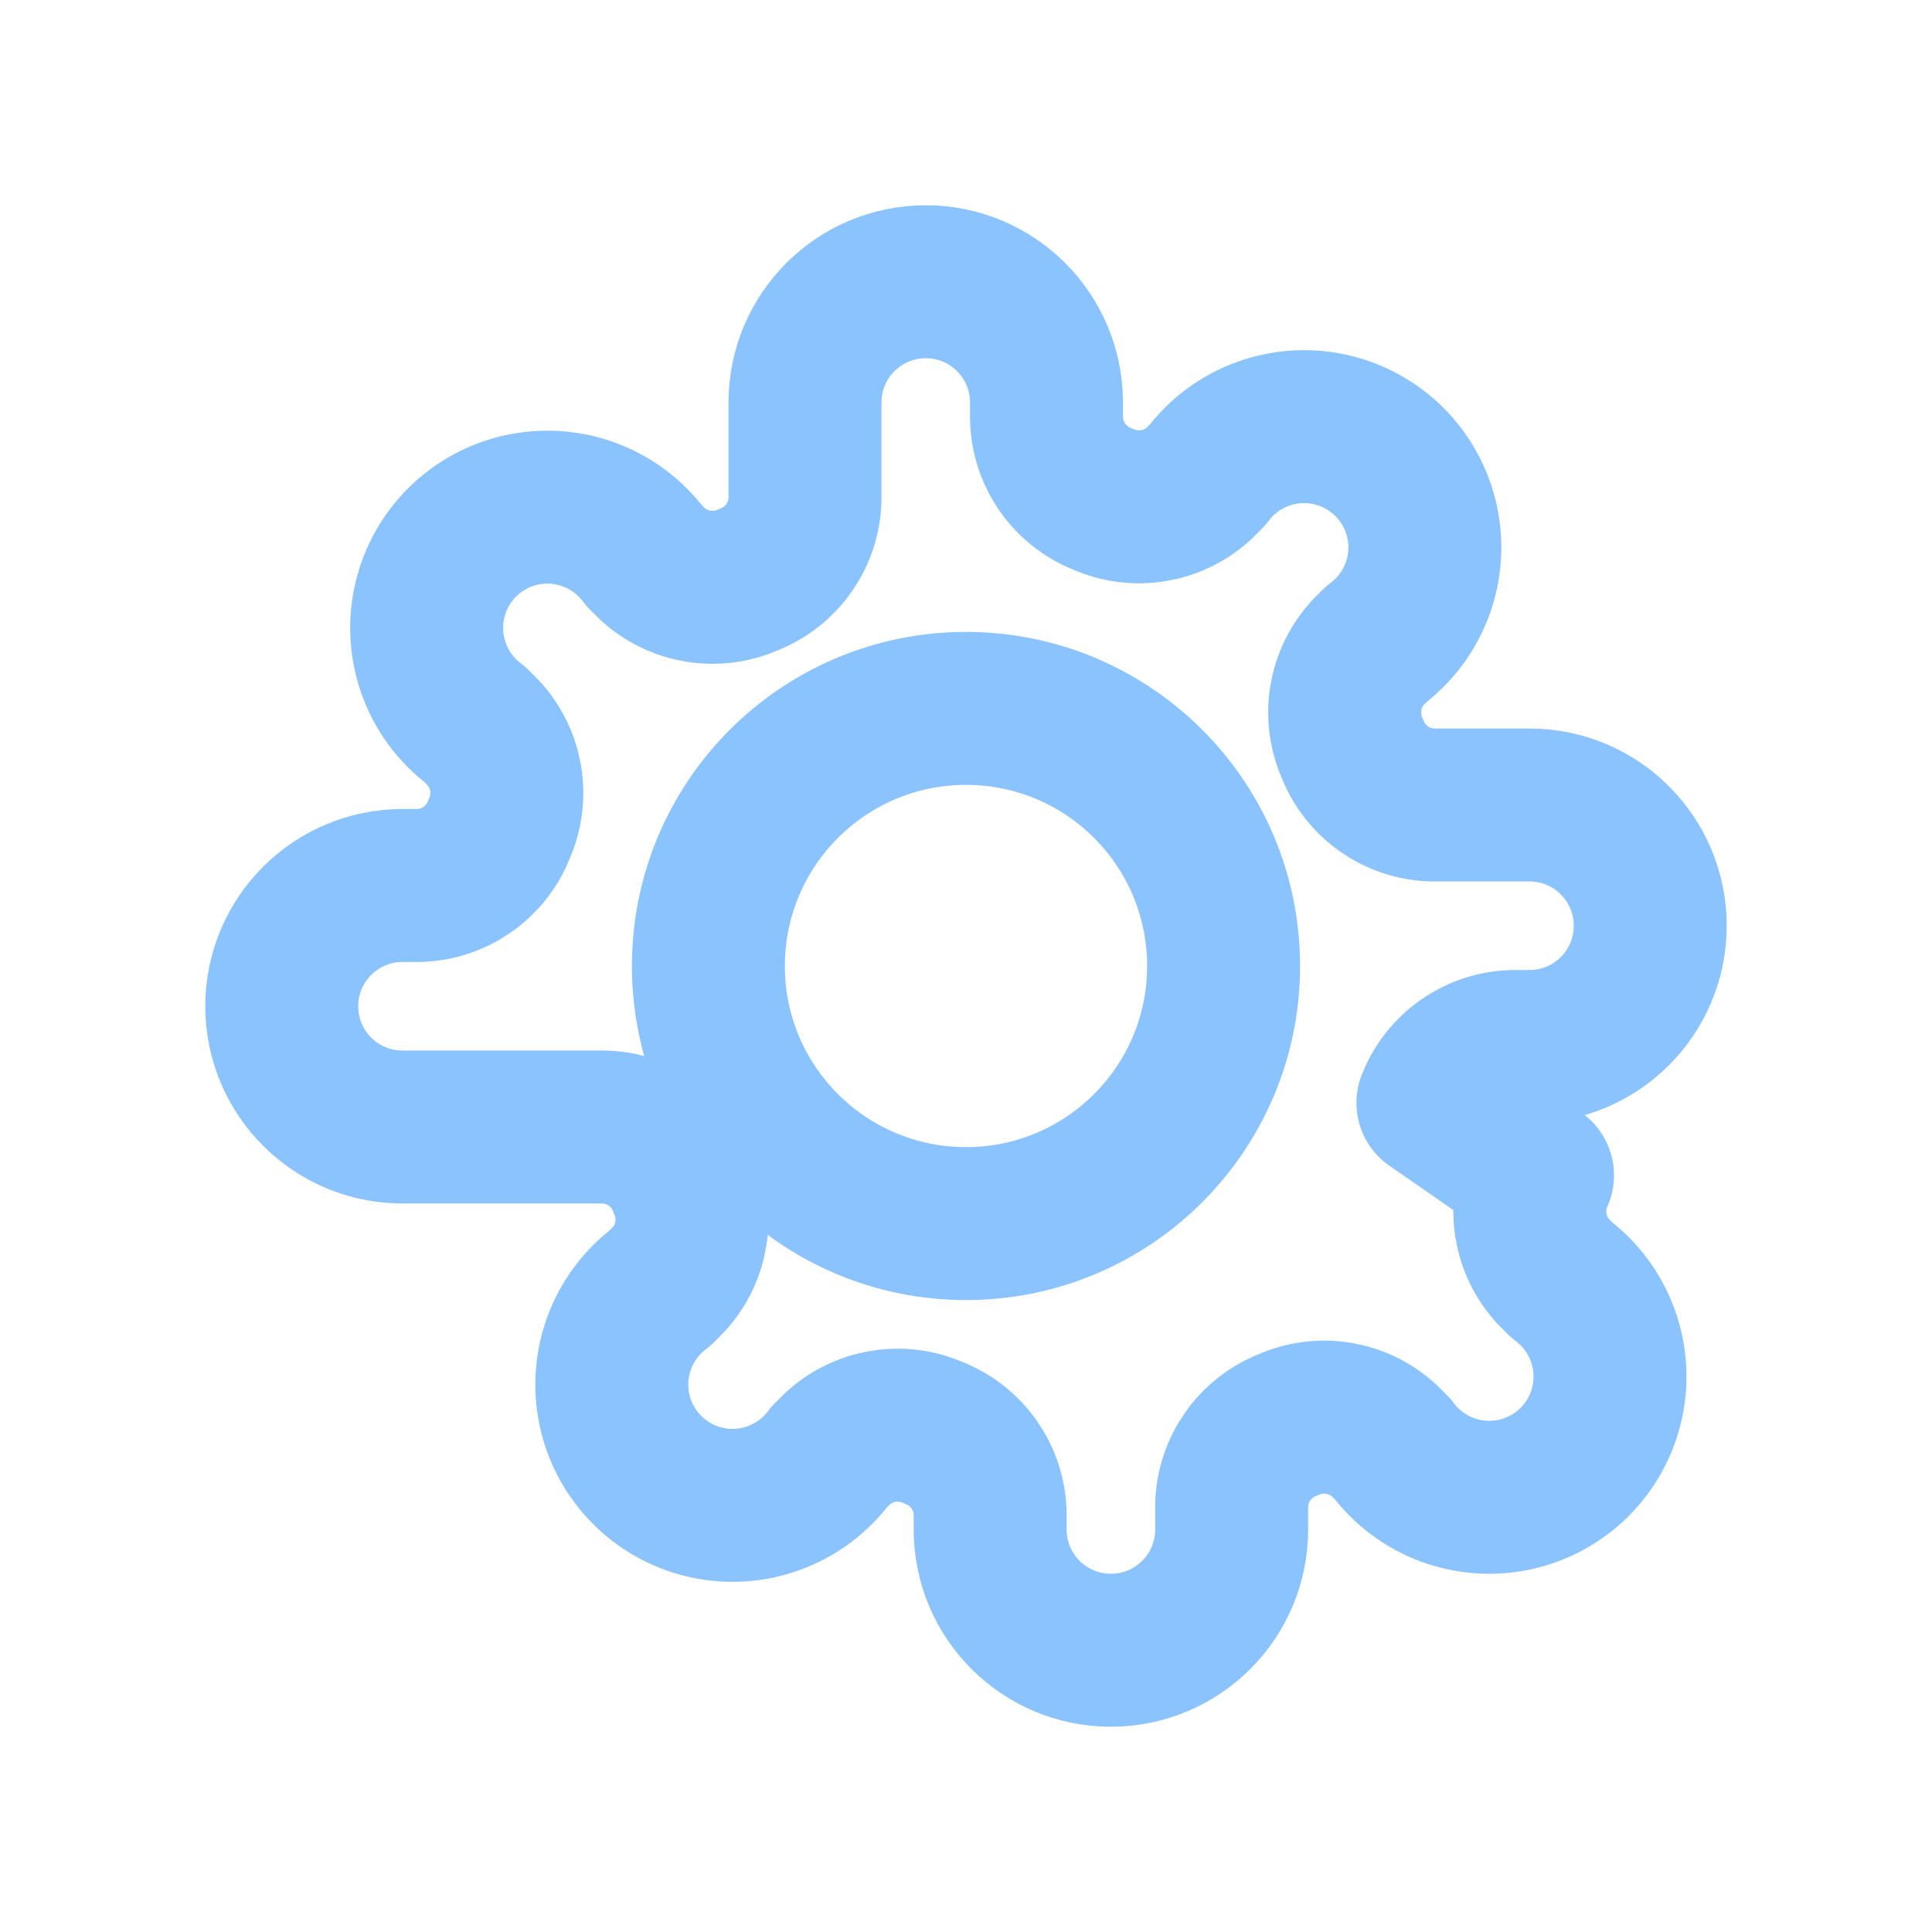
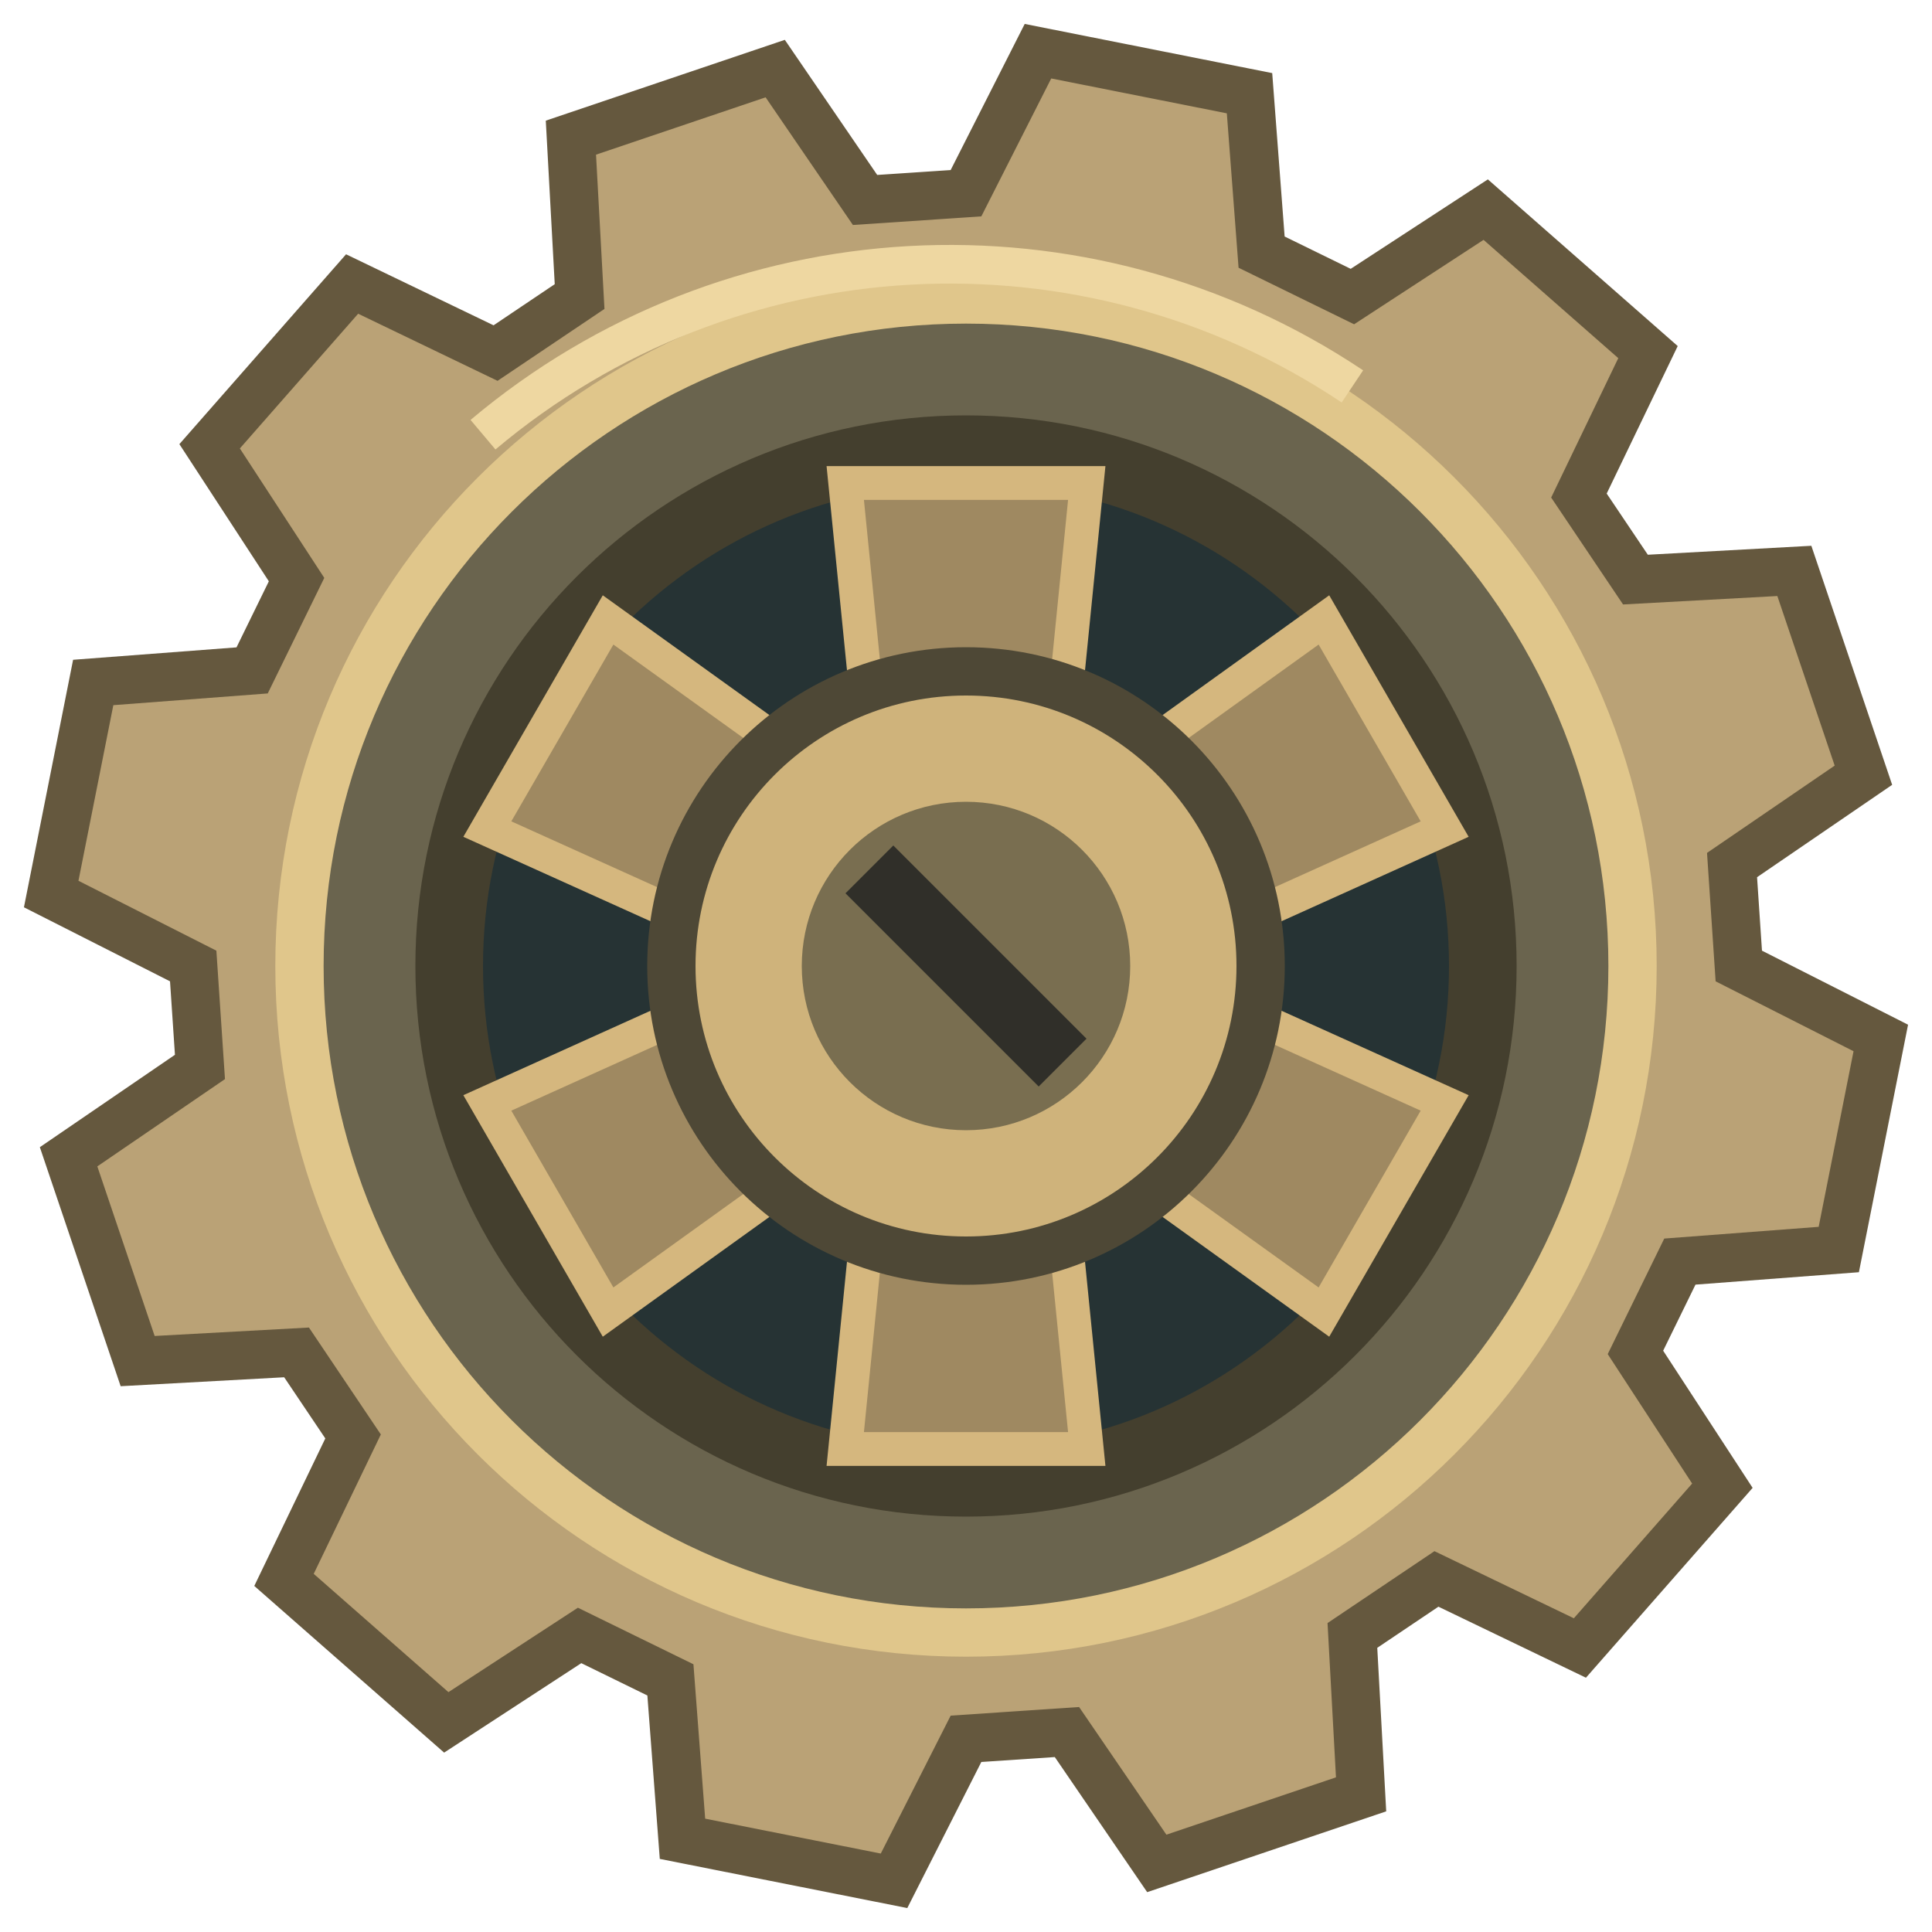
- <svg xmlns="http://www.w3.org/2000/svg" viewBox="0 0 24 24" fill="none" stroke="#8bc3ff" stroke-width="1.9" stroke-linecap="round" stroke-linejoin="round">
-   <circle cx="12" cy="12" r="3.2" />
-   <path d="M19.1 14.6a1.1 1.1 0 0 0 .2 1.2l.1.1a1.5 1.5 0 1 1-2.1 2.1l-.1-.1a1.1 1.1 0 0 0-1.2-.2 1.1 1.1 0 0 0-.7 1V19a1.5 1.5 0 0 1-3 0v-.2a1.1 1.1 0 0 0-.7-1 1.1 1.1 0 0 0-1.2.2l-.1.1a1.5 1.5 0 1 1-2.1-2.1l.1-.1a1.1 1.1 0 0 0 .2-1.2 1.1 1.1 0 0 0-1-.7H5a1.5 1.5 0 0 1 0-3h.2a1.1 1.1 0 0 0 1-.7 1.1 1.1 0 0 0-.2-1.2l-.1-.1a1.5 1.5 0 1 1 2.1-2.1l.1.1a1.1 1.1 0 0 0 1.2.2 1.1 1.1 0 0 0 .7-1V5a1.5 1.5 0 0 1 3 0v.2a1.1 1.1 0 0 0 .7 1 1.1 1.1 0 0 0 1.2-.2l.1-.1a1.5 1.5 0 1 1 2.1 2.1l-.1.1a1.1 1.1 0 0 0-.2 1.2 1.1 1.1 0 0 0 1 .7H19a1.5 1.5 0 0 1 0 3h-.2a1.1 1.1 0 0 0-1 .7z" />
+ <svg xmlns="http://www.w3.org/2000/svg" viewBox="0 0 40 40">
+   <polygon points="36.00,20.00 38.94,21.49 38.07,25.87 34.78,26.12 33.86,28.00 35.66,30.76 32.71,34.12 29.74,32.69 28.00,33.86 28.18,37.15 23.95,38.58 22.09,35.86 20.00,36.00 18.51,38.94 14.13,38.07 13.88,34.78 12.00,33.86 9.24,35.66 5.88,32.71 7.31,29.74 6.14,28.00 2.85,28.18 1.42,23.95 4.14,22.09 4.00,20.00 1.06,18.51 1.93,14.13 5.22,13.88 6.14,12.00 4.34,9.24 7.29,5.88 10.26,7.31 12.00,6.14 11.82,2.85 16.05,1.42 17.91,4.14 20.00,4.00 21.49,1.06 25.87,1.93 26.12,5.22 28.00,6.14 30.76,4.34 34.12,7.29 32.69,10.26 33.86,12.00 37.15,11.82 38.58,16.05 35.86,17.91" fill="#baa276" stroke="#65583e" stroke-width="1" />
+   <circle cx="20" cy="20" r="13.8" fill="#6a644e" stroke="#e0c68b" stroke-width="1" />
+   <circle cx="20" cy="20" r="10.7" fill="#263334" stroke="#443f2e" stroke-width="1.4" />
+   <path d="M17.5 10h5l-1 10h-3z" fill="#9f8961" stroke="#d5b77e" stroke-width=".7" transform="rotate(0 20 20)" />
+   <path d="M17.5 10h5l-1 10h-3z" fill="#9f8961" stroke="#d5b77e" stroke-width=".7" transform="rotate(60 20 20)" />
+   <path d="M17.5 10h5l-1 10h-3z" fill="#9f8961" stroke="#d5b77e" stroke-width=".7" transform="rotate(120 20 20)" />
+   <path d="M17.5 10h5l-1 10h-3z" fill="#9f8961" stroke="#d5b77e" stroke-width=".7" transform="rotate(180 20 20)" />
+   <path d="M17.5 10h5l-1 10h-3z" fill="#9f8961" stroke="#d5b77e" stroke-width=".7" transform="rotate(240 20 20)" />
+   <path d="M17.5 10h5l-1 10h-3z" fill="#9f8961" stroke="#d5b77e" stroke-width=".7" transform="rotate(300 20 20)" />
+   <circle cx="20" cy="20" r="6.1" fill="#cfb37b" stroke="#4e4836" />
+   <circle cx="20" cy="20" r="3.4" fill="#796e50" />
+   <path d="m18 18 4 4" stroke="#302f29" stroke-width="1.4" />
+   <path d="M10 9a15 15 0 0 1 18-1" fill="none" stroke="#eed7a1" stroke-width=".8" />
</svg>
